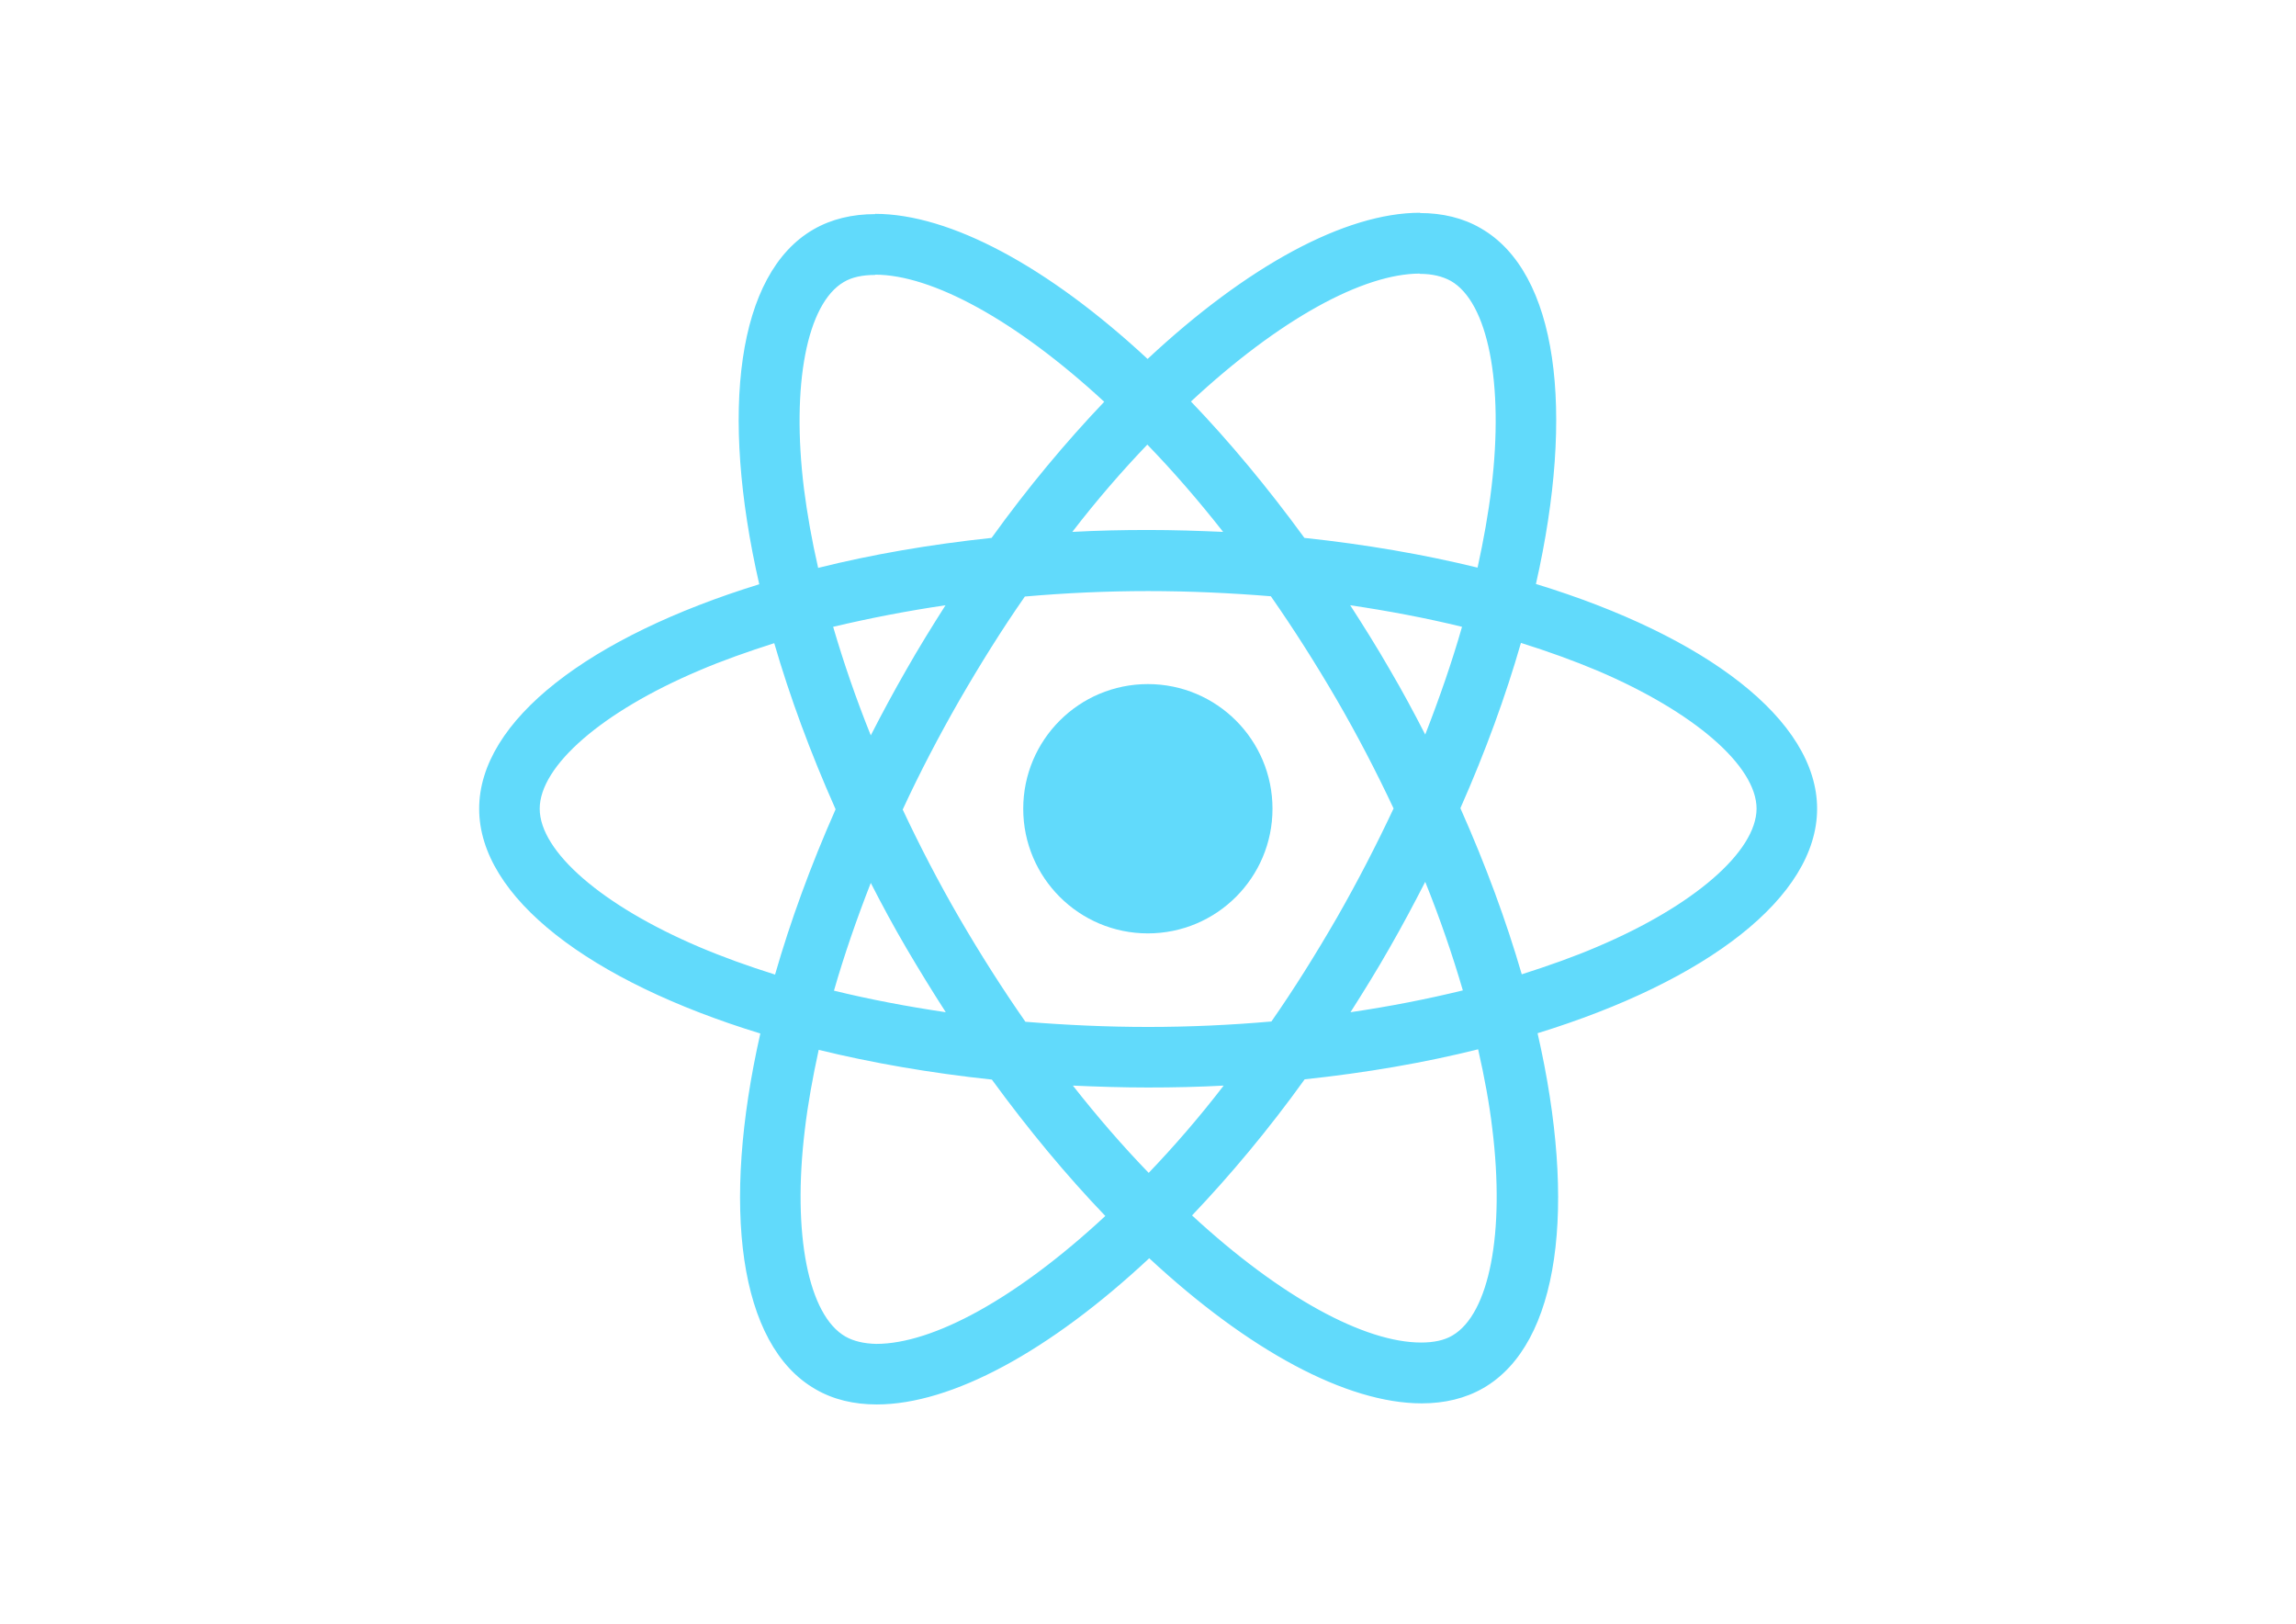
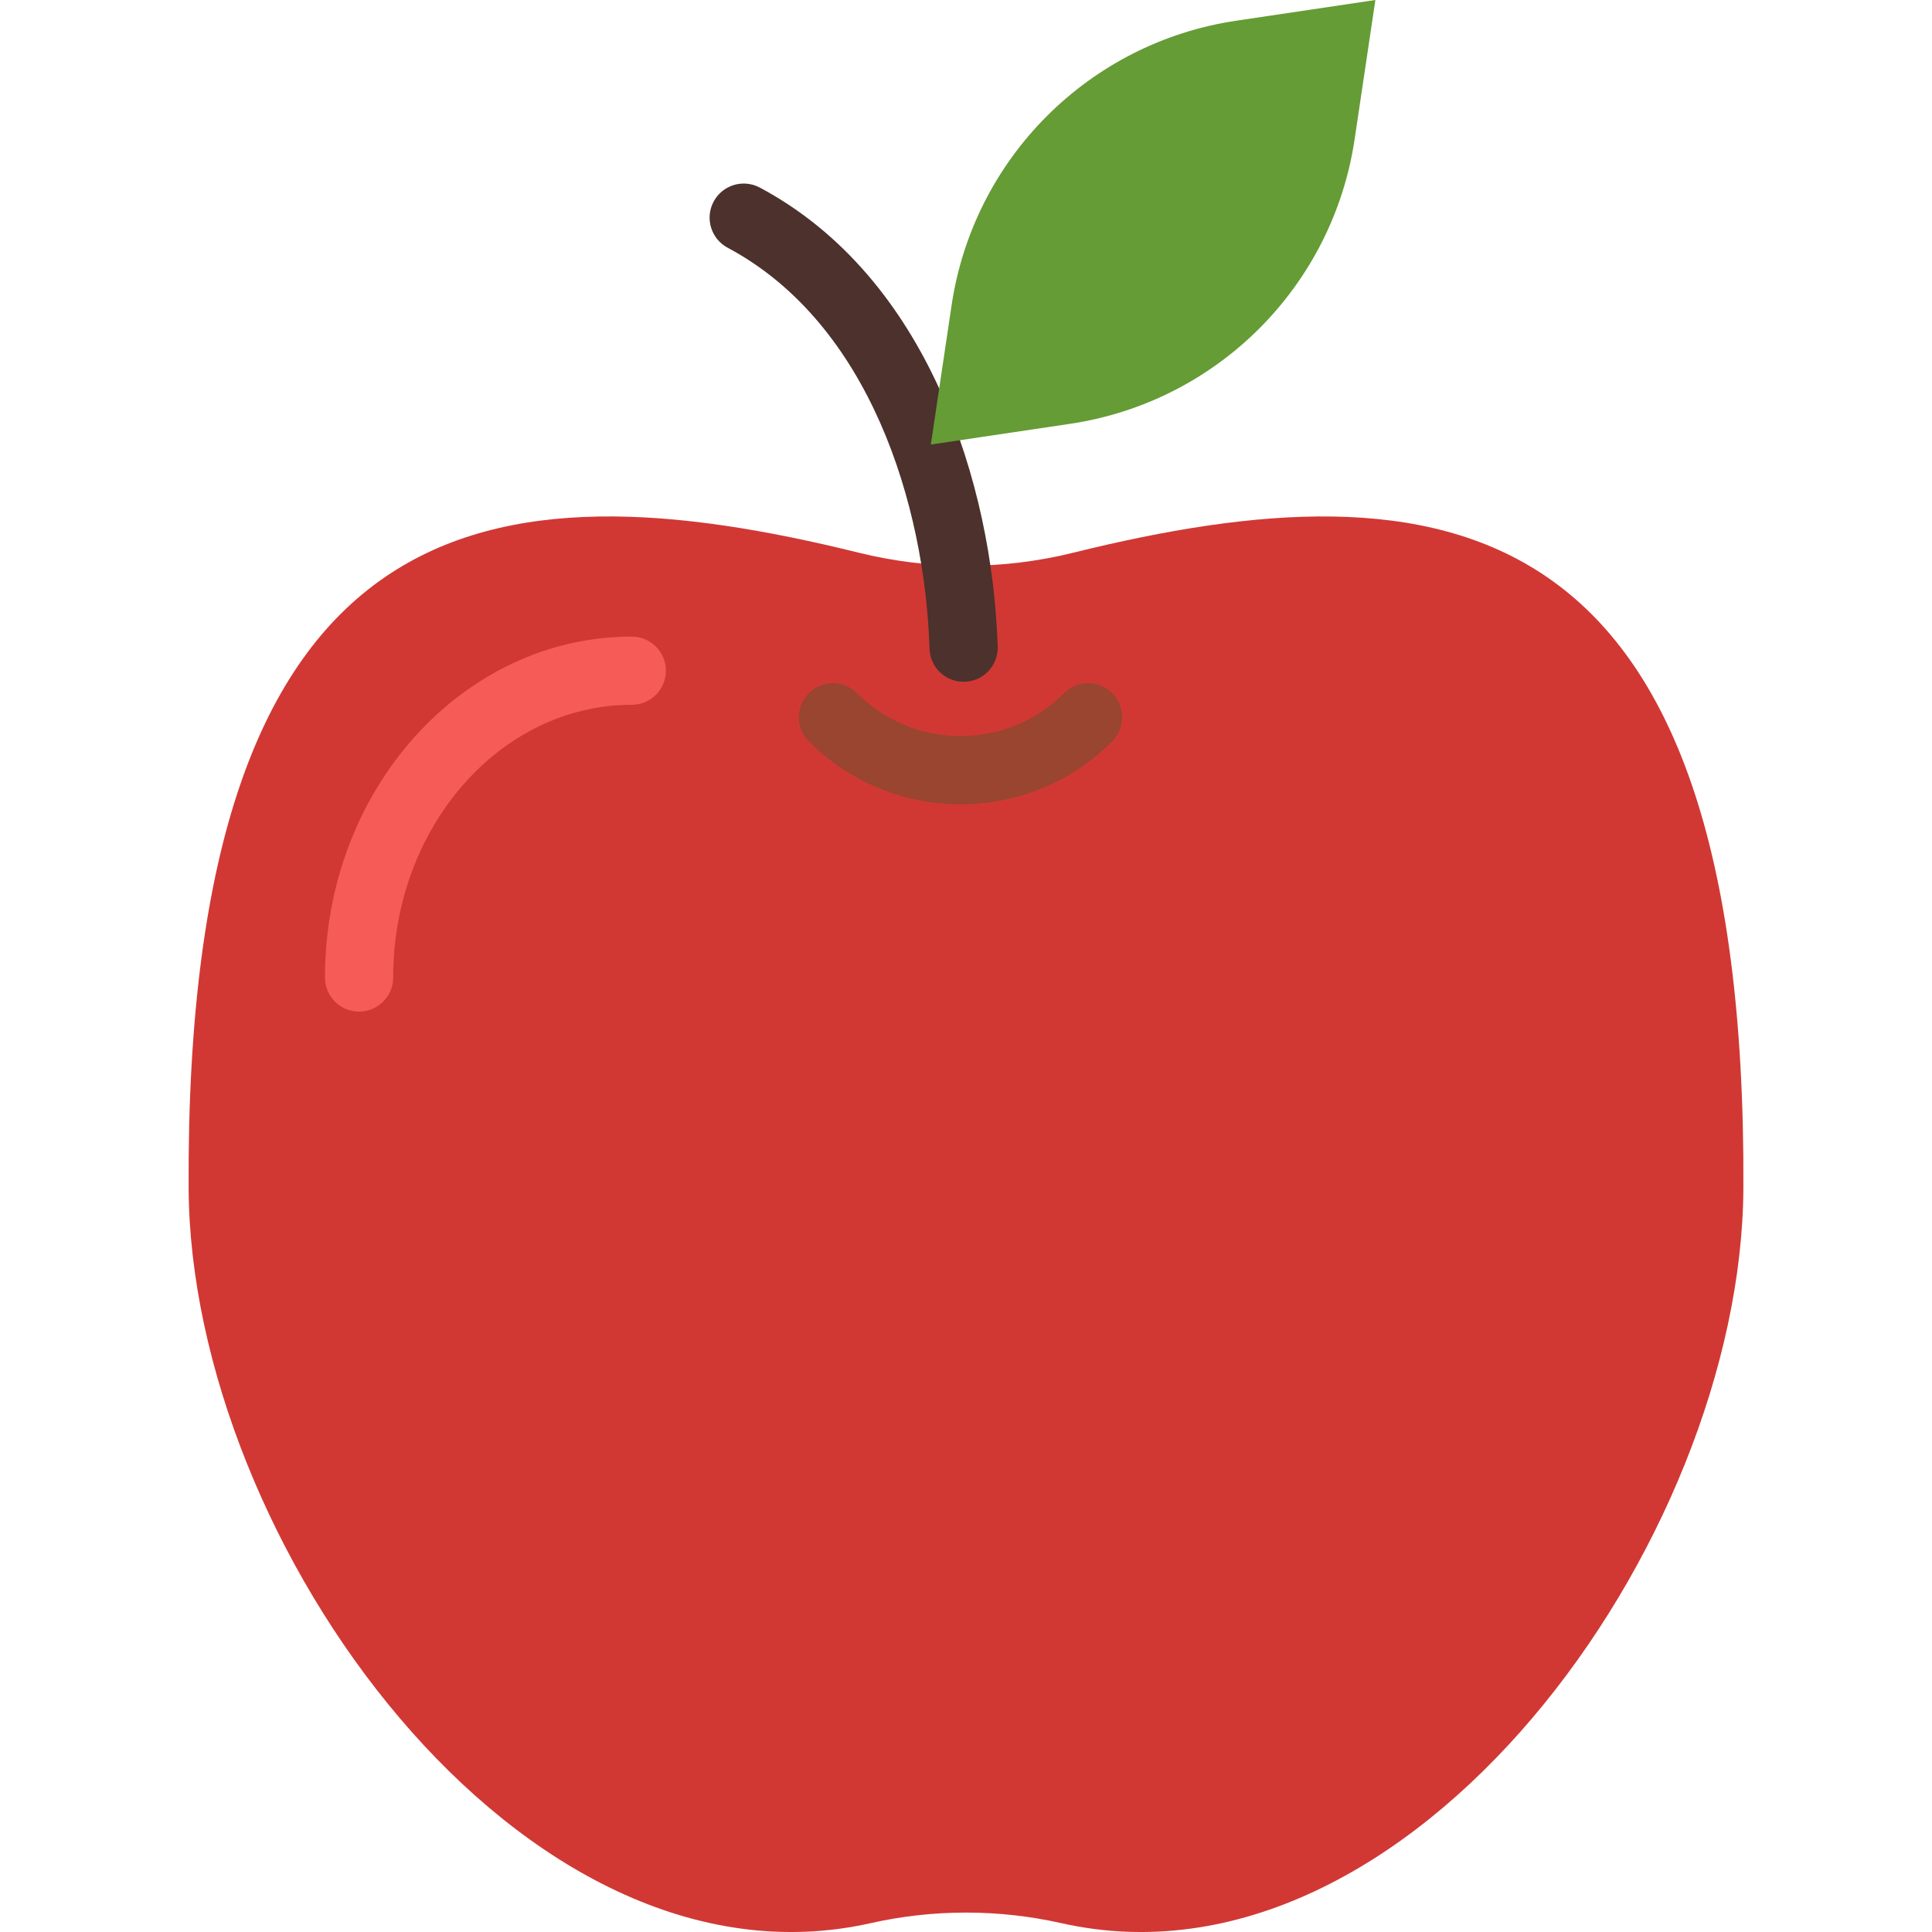
- <svg xmlns="http://www.w3.org/2000/svg" viewBox="0 0 841.9 595.3">
-   <g fill="#61DAFB">
-     <path d="M666.3 296.5c0-32.5-40.7-63.3-103.1-82.4 14.4-63.6 8-114.2-20.2-130.4-6.5-3.8-14.1-5.6-22.4-5.6v22.3c4.6 0 8.3.9 11.4 2.6 13.6 7.8 19.5 37.5 14.9 75.7-1.1 9.4-2.9 19.3-5.1 29.4-19.6-4.8-41-8.5-63.5-10.9-13.5-18.5-27.5-35.3-41.6-50 32.6-30.3 63.2-46.9 84-46.9V78c-27.5 0-63.5 19.6-99.9 53.6-36.4-33.8-72.4-53.2-99.9-53.2v22.3c20.7 0 51.4 16.5 84 46.6-14 14.7-28 31.4-41.3 49.9-22.6 2.4-44 6.1-63.6 11-2.3-10-4-19.7-5.2-29-4.7-38.2 1.1-67.9 14.6-75.8 3-1.8 6.9-2.6 11.5-2.6V78.5c-8.4 0-16 1.8-22.6 5.6-28.1 16.2-34.4 66.7-19.9 130.1-62.2 19.2-102.7 49.9-102.7 82.3 0 32.5 40.7 63.3 103.1 82.4-14.4 63.6-8 114.2 20.2 130.4 6.5 3.8 14.1 5.6 22.5 5.6 27.5 0 63.5-19.6 99.9-53.6 36.4 33.8 72.4 53.2 99.9 53.2 8.4 0 16-1.8 22.6-5.6 28.1-16.2 34.4-66.7 19.9-130.1 62-19.1 102.5-49.9 102.5-82.3zm-130.2-66.7c-3.7 12.9-8.3 26.2-13.5 39.5-4.1-8-8.4-16-13.1-24-4.6-8-9.5-15.8-14.4-23.4 14.2 2.1 27.9 4.7 41 7.9zm-45.8 106.5c-7.8 13.5-15.8 26.3-24.1 38.2-14.9 1.3-30 2-45.2 2-15.1 0-30.2-.7-45-1.9-8.3-11.9-16.4-24.6-24.2-38-7.6-13.1-14.5-26.4-20.8-39.8 6.2-13.4 13.2-26.8 20.7-39.9 7.8-13.5 15.8-26.3 24.1-38.2 14.9-1.3 30-2 45.2-2 15.1 0 30.2.7 45 1.9 8.3 11.9 16.4 24.6 24.2 38 7.6 13.1 14.5 26.4 20.8 39.8-6.3 13.4-13.2 26.8-20.7 39.9zm32.3-13c5.4 13.4 10 26.8 13.8 39.8-13.1 3.2-26.9 5.9-41.2 8 4.9-7.7 9.8-15.6 14.4-23.7 4.6-8 8.9-16.1 13-24.1zM421.2 430c-9.3-9.6-18.6-20.3-27.8-32 9 .4 18.2.7 27.5.7 9.4 0 18.7-.2 27.8-.7-9 11.7-18.3 22.4-27.5 32zm-74.4-58.9c-14.2-2.1-27.9-4.7-41-7.9 3.7-12.9 8.3-26.2 13.5-39.5 4.1 8 8.4 16 13.1 24 4.7 8 9.5 15.8 14.4 23.4zM420.7 163c9.3 9.6 18.6 20.3 27.8 32-9-.4-18.2-.7-27.5-.7-9.4 0-18.7.2-27.8.7 9-11.7 18.3-22.4 27.5-32zm-74 58.9c-4.9 7.7-9.8 15.6-14.4 23.7-4.6 8-8.9 16-13 24-5.4-13.4-10-26.8-13.8-39.8 13.1-3.1 26.9-5.8 41.2-7.9zm-90.5 125.2c-35.4-15.1-58.3-34.9-58.3-50.6 0-15.7 22.9-35.6 58.3-50.6 8.6-3.7 18-7 27.7-10.1 5.7 19.6 13.2 40 22.5 60.9-9.2 20.8-16.6 41.1-22.2 60.6-9.9-3.1-19.3-6.5-28-10.2zM310 490c-13.6-7.8-19.5-37.5-14.9-75.7 1.1-9.4 2.9-19.3 5.1-29.4 19.6 4.8 41 8.5 63.5 10.9 13.5 18.5 27.5 35.3 41.6 50-32.6 30.3-63.2 46.9-84 46.9-4.5-.1-8.3-1-11.3-2.7zm237.2-76.2c4.7 38.2-1.1 67.9-14.6 75.8-3 1.8-6.9 2.6-11.5 2.6-20.7 0-51.4-16.5-84-46.6 14-14.7 28-31.4 41.3-49.9 22.6-2.4 44-6.1 63.6-11 2.3 10.1 4.1 19.8 5.2 29.1zm38.5-66.7c-8.6 3.7-18 7-27.7 10.1-5.7-19.6-13.2-40-22.5-60.9 9.2-20.8 16.6-41.1 22.2-60.6 9.9 3.1 19.3 6.5 28.1 10.2 35.4 15.1 58.3 34.9 58.3 50.6-.1 15.7-23 35.6-58.4 50.6zM320.8 78.4z" />
-     <circle cx="420.9" cy="296.5" r="45.7" />
-     <path d="M520.5 78.1z" />
+ <svg xmlns="http://www.w3.org/2000/svg" version="1.1" id="Capa_1" x="0px" y="0px" viewBox="0 0 56.673 56.673" style="enable-background:new 0 0 56.673 56.673;" xml:space="preserve">
+   <g>
+     <path style="fill:#D13834;" d="M31.483,16.213c-2.065,0.511-4.227,0.511-6.292,0c-10.756-2.66-19.762-1.64-19.658,18.643   c0.053,10.39,9.783,23.862,20.009,21.557c1.834-0.413,3.755-0.413,5.589,0c10.226,2.305,19.956-11.167,20.009-21.557   C51.244,14.574,42.239,13.553,31.483,16.213z" />
+     <path style="fill:#F75B57;" d="M10.533,29.674c-0.553,0-1-0.448-1-1c0-5.514,4.037-10,9-10c0.553,0,1,0.448,1,1s-0.447,1-1,1   c-3.859,0-7,3.589-7,8C11.533,29.226,11.085,29.674,10.533,29.674z" />
+     <path style="fill:#4C312C;" d="M28.265,19.999c-0.537,0-0.981-0.427-0.998-0.968c-0.135-4.232-1.761-9.545-5.922-11.764   c-0.487-0.26-0.672-0.865-0.412-1.353c0.261-0.487,0.864-0.672,1.354-0.412c4.914,2.62,6.827,8.673,6.979,13.465   c0.018,0.552-0.415,1.014-0.968,1.031C28.286,19.999,28.276,19.999,28.265,19.999z" />
+     <path style="fill:#994530;" d="M28.176,23.592c-1.68,0-3.261-0.655-4.45-1.845c-0.391-0.39-0.391-1.023,0-1.414   s1.023-0.391,1.414,0c0.812,0.812,1.891,1.259,3.036,1.259s2.224-0.447,3.035-1.259c0.391-0.391,1.023-0.391,1.414,0   c0.391,0.39,0.391,1.023,0,1.414C31.436,22.937,29.856,23.592,28.176,23.592z" />
+     <path style="fill:#659C35;" d="M27.305,13.04l0.609-4.086c0.643-4.315,4.031-7.703,8.346-8.346L40.345,0l-0.609,4.086   c-0.643,4.315-4.031,7.703-8.346,8.346L27.305,13.04z" />
  </g>
+   <g>
+ </g>
+   <g>
+ </g>
+   <g>
+ </g>
+   <g>
+ </g>
+   <g>
+ </g>
+   <g>
+ </g>
+   <g>
+ </g>
+   <g>
+ </g>
+   <g>
+ </g>
+   <g>
+ </g>
+   <g>
+ </g>
+   <g>
+ </g>
+   <g>
+ </g>
+   <g>
+ </g>
+   <g>
+ </g>
</svg>
